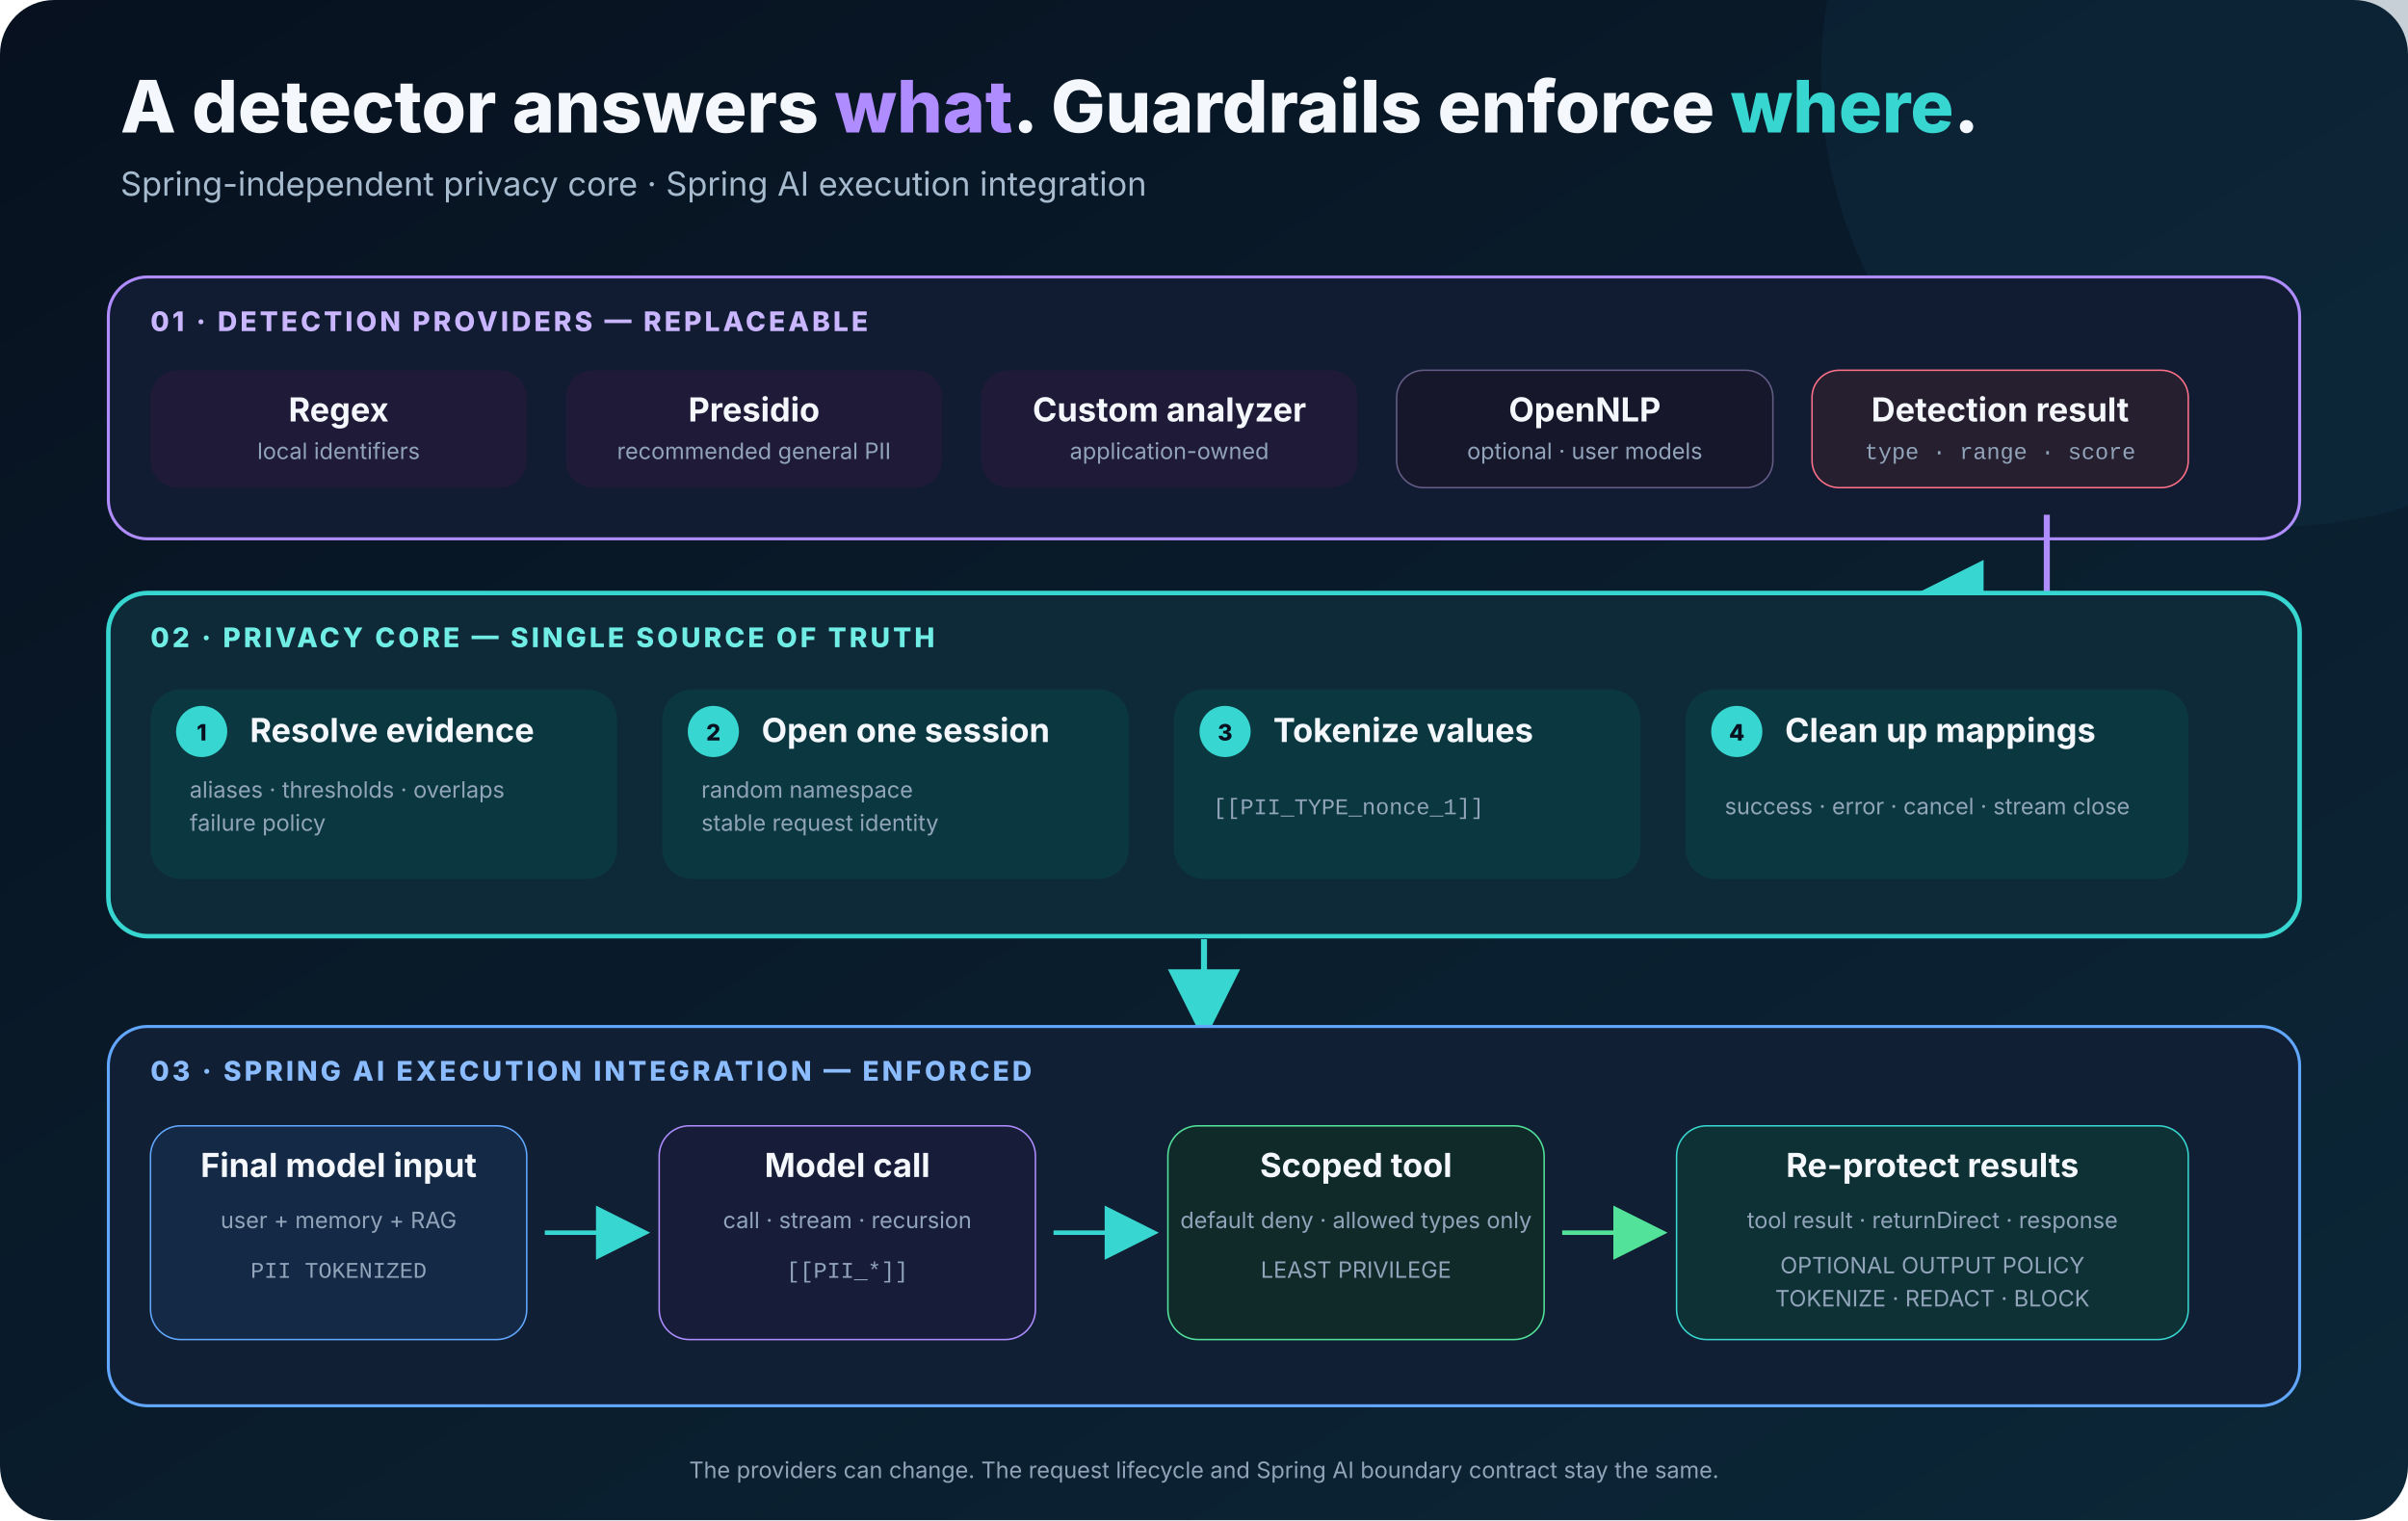
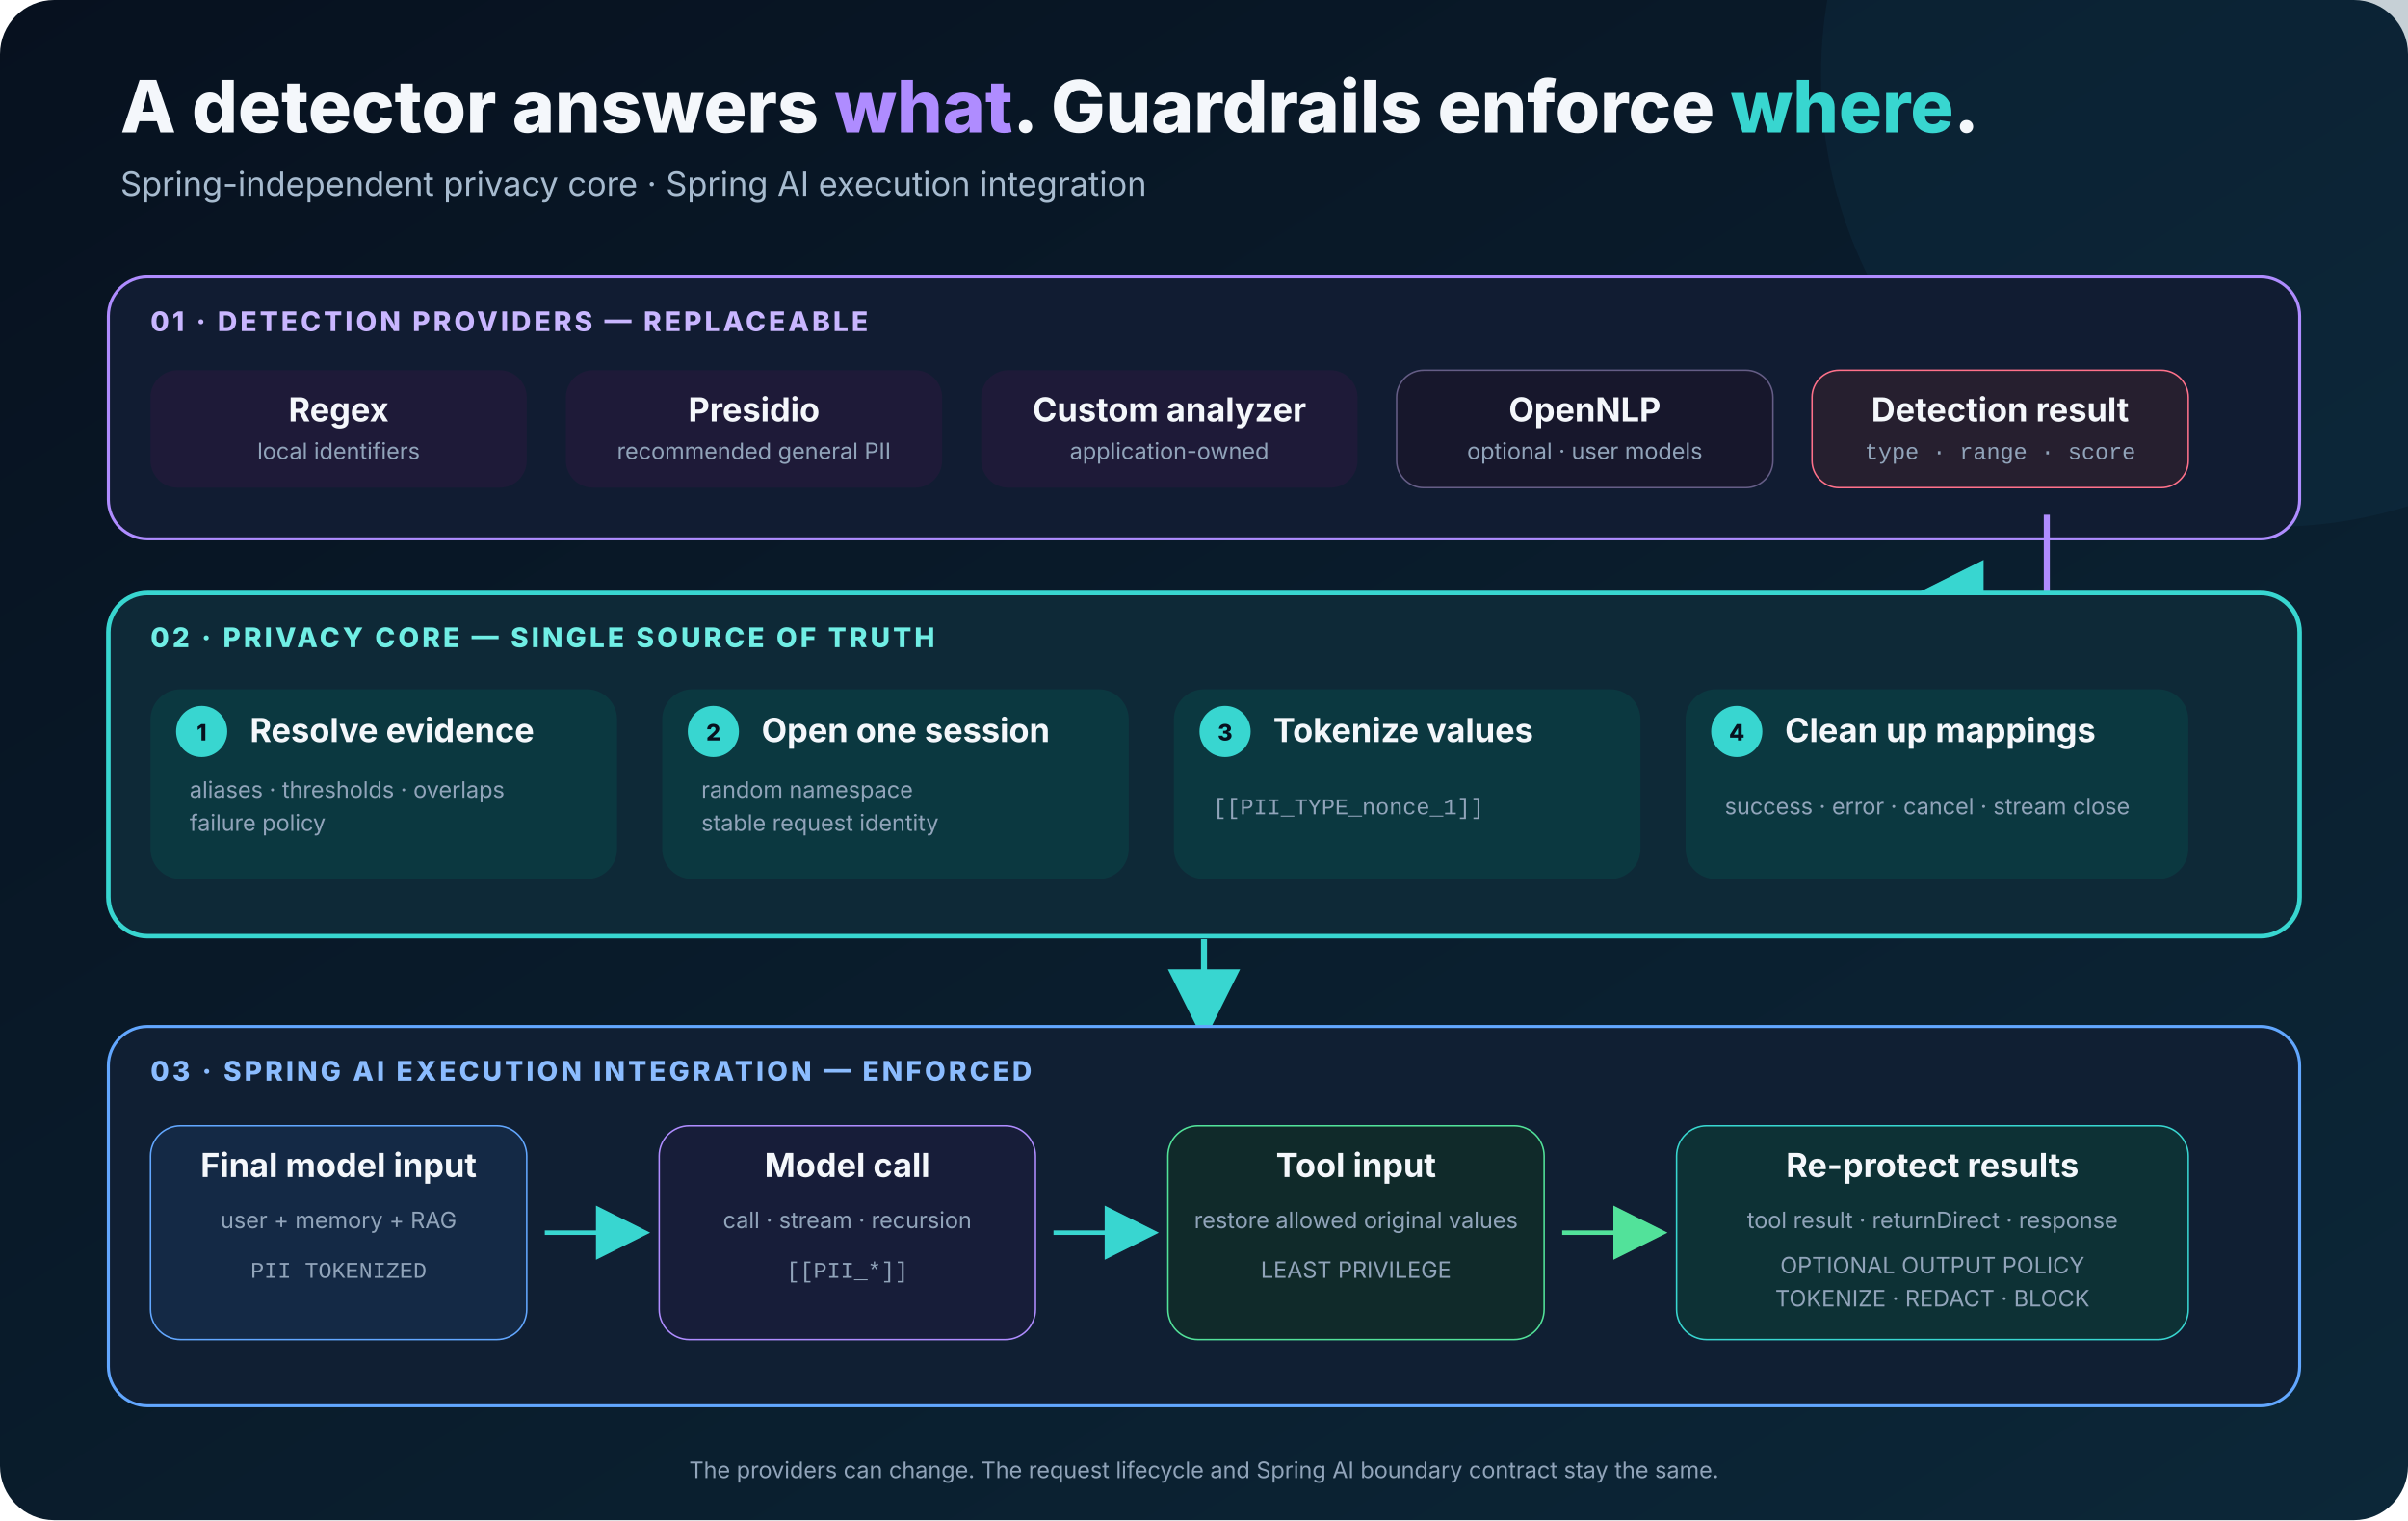
<svg xmlns="http://www.w3.org/2000/svg" width="1600" height="1010" viewBox="0 0 1600 1010" role="img" aria-labelledby="title desc">
  <defs>
    <linearGradient id="bg" x1="0" y1="0" x2="1" y2="1">
      <stop stop-color="#07111f" />
      <stop offset="1" stop-color="#0c2738" />
    </linearGradient>
    <marker id="cyanArrow" markerWidth="12" markerHeight="12" refX="10" refY="6" orient="auto">
      <path d="M0 0L12 6L0 12Z" fill="#38d6d0" />
    </marker>
    <marker id="greenArrow" markerWidth="12" markerHeight="12" refX="10" refY="6" orient="auto">
      <path d="M0 0L12 6L0 12Z" fill="#52e29a" />
    </marker>
    <style>
      .sans { font-family: Inter, ui-sans-serif, -apple-system, BlinkMacSystemFont, "Segoe UI", sans-serif; }
      .mono { font-family: "SFMono-Regular", Consolas, "Liberation Mono", monospace; }
      .h1 { font-size: 48px; font-weight: 800; fill: #f4f7fb; }
      .lead { font-size: 22px; fill: #a7bbcf; }
      .lane { font-size: 18px; font-weight: 800; letter-spacing: 2px; }
      .card-title { font-size: 22px; font-weight: 750; fill: #f4f7fb; }
      .body { font-size: 17px; fill: #a7bbcf; }
      .small { font-size: 15px; fill: #91a4ba; }
      .step { font-size: 15px; font-weight: 800; fill: #07111f; }
    </style>
  </defs>
  <rect width="1600" height="1010" rx="36" fill="url(#bg)" />
  <circle cx="1510" cy="50" r="300" fill="#123c55" opacity="0.24" />
  <text x="80" y="88" class="sans h1">
    A detector answers <tspan fill="#af8cff">what</tspan>. Guardrails enforce <tspan fill="#38d6d0">where</tspan>.
  </text>
  <text x="80" y="130" class="sans lead">
    Spring-independent privacy core · Spring AI execution integration
  </text>
  <rect x="72" y="184" width="1456" height="174" rx="26" fill="#111c32" stroke="#af8cff" stroke-width="2" />
  <text x="100" y="220" class="sans lane" fill="#c9b6ff">01 · DETECTION PROVIDERS — REPLACEABLE</text>
  <g transform="translate(100 246)">
    <rect width="250" height="78" rx="18" fill="#1e1a38" />
    <text x="125" y="34" text-anchor="middle" class="sans card-title">Regex</text>
    <text x="125" y="59" text-anchor="middle" class="sans small">local identifiers</text>
    <rect x="276" width="250" height="78" rx="18" fill="#1e1a38" />
    <text x="401" y="34" text-anchor="middle" class="sans card-title">Presidio</text>
    <text x="401" y="59" text-anchor="middle" class="sans small">recommended general PII</text>
    <rect x="552" width="250" height="78" rx="18" fill="#1e1a38" />
    <text x="677" y="34" text-anchor="middle" class="sans card-title">Custom analyzer</text>
    <text x="677" y="59" text-anchor="middle" class="sans small">application-owned</text>
    <rect x="828" width="250" height="78" rx="18" fill="#17172c" stroke="#655d86" />
    <text x="953" y="34" text-anchor="middle" class="sans card-title">OpenNLP</text>
    <text x="953" y="59" text-anchor="middle" class="sans small">optional · user models</text>
    <rect x="1104" width="250" height="78" rx="18" fill="#261f2f" stroke="#ff718a" />
    <text x="1229" y="34" text-anchor="middle" class="sans card-title">Detection result</text>
    <text x="1229" y="59" text-anchor="middle" class="mono small">type · range · score</text>
  </g>
  <path d="M1360 342V396H1278" fill="none" stroke="#af8cff" stroke-width="4" marker-end="url(#cyanArrow)" />
  <rect x="72" y="394" width="1456" height="228" rx="26" fill="#0e2937" stroke="#38d6d0" stroke-width="3" />
  <text x="100" y="430" class="sans lane" fill="#70eee5">02 · PRIVACY CORE — SINGLE SOURCE OF TRUTH</text>
  <g transform="translate(100 458)">
    <rect width="310" height="126" rx="20" fill="#0b3840" />
    <circle cx="34" cy="28" r="17" fill="#38d6d0" />
    <text x="34" y="34" text-anchor="middle" class="sans step">1</text>
    <text x="66" y="35" class="sans card-title">Resolve evidence</text>
    <text x="26" y="72" class="sans small">aliases · thresholds · overlaps</text>
    <text x="26" y="94" class="sans small">failure policy</text>
    <rect x="340" width="310" height="126" rx="20" fill="#0b3840" />
    <circle cx="374" cy="28" r="17" fill="#38d6d0" />
    <text x="374" y="34" text-anchor="middle" class="sans step">2</text>
    <text x="406" y="35" class="sans card-title">Open one session</text>
    <text x="366" y="72" class="sans small">random namespace</text>
    <text x="366" y="94" class="sans small">stable request identity</text>
    <rect x="680" width="310" height="126" rx="20" fill="#0b3840" />
    <circle cx="714" cy="28" r="17" fill="#38d6d0" />
    <text x="714" y="34" text-anchor="middle" class="sans step">3</text>
    <text x="746" y="35" class="sans card-title">Tokenize values</text>
    <text x="706" y="83" class="mono small">[[PII_TYPE_nonce_1]]</text>
    <rect x="1020" width="334" height="126" rx="20" fill="#0b3840" />
    <circle cx="1054" cy="28" r="17" fill="#38d6d0" />
    <text x="1054" y="34" text-anchor="middle" class="sans step">4</text>
    <text x="1086" y="35" class="sans card-title">Clean up mappings</text>
    <text x="1046" y="83" class="sans small">success · error · cancel · stream close</text>
  </g>
  <path d="M800 624V684" stroke="#38d6d0" stroke-width="4" marker-end="url(#cyanArrow)" />
  <rect x="72" y="682" width="1456" height="252" rx="26" fill="#101f33" stroke="#62a7ff" stroke-width="2" />
  <text x="100" y="718" class="sans lane" fill="#8bbcff">03 · SPRING AI EXECUTION INTEGRATION — ENFORCED</text>
  <g transform="translate(100 748)">
    <rect width="250" height="142" rx="20" fill="#142945" stroke="#62a7ff" />
    <text x="125" y="34" text-anchor="middle" class="sans card-title">Final model input</text>
    <text x="125" y="68" text-anchor="middle" class="sans small">user + memory + RAG</text>
    <text x="125" y="101" text-anchor="middle" class="mono small" fill="#70eee5">PII TOKENIZED</text>
    <path d="M262 71H326" stroke="#38d6d0" stroke-width="3" marker-end="url(#cyanArrow)" />
    <rect x="338" width="250" height="142" rx="20" fill="#171d39" stroke="#af8cff" />
    <text x="463" y="34" text-anchor="middle" class="sans card-title">Model call</text>
    <text x="463" y="68" text-anchor="middle" class="sans small">call · stream · recursion</text>
    <text x="463" y="101" text-anchor="middle" class="mono small" fill="#c9b6ff">[[PII_*]]</text>
    <path d="M600 71H664" stroke="#38d6d0" stroke-width="3" marker-end="url(#cyanArrow)" />
    <rect x="676" width="250" height="142" rx="20" fill="#102a2a" stroke="#52e29a" />
-     <text x="801" y="34" text-anchor="middle" class="sans card-title">Scoped tool</text>
-     <text x="801" y="68" text-anchor="middle" class="sans small">default deny · allowed types only</text>
+     <text x="801" y="34" text-anchor="middle" class="sans card-title">Tool input</text>
+     <text x="801" y="68" text-anchor="middle" class="sans small">restore allowed original values</text>
    <text x="801" y="101" text-anchor="middle" class="sans small" fill="#7ff0b5">LEAST PRIVILEGE</text>
    <path d="M938 71H1002" stroke="#52e29a" stroke-width="3" marker-end="url(#greenArrow)" />
    <rect x="1014" width="340" height="142" rx="20" fill="#0d3135" stroke="#38d6d0" />
    <text x="1184" y="34" text-anchor="middle" class="sans card-title">Re-protect results</text>
    <text x="1184" y="68" text-anchor="middle" class="sans small">tool result · returnDirect · response</text>
    <text x="1184" y="98" text-anchor="middle" class="sans small" fill="#70eee5">OPTIONAL OUTPUT POLICY</text>
    <text x="1184" y="120" text-anchor="middle" class="sans small" fill="#70eee5">TOKENIZE · REDACT · BLOCK</text>
  </g>
  <text x="800" y="982" text-anchor="middle" class="sans small">
    The providers can change. The request lifecycle and Spring AI boundary contract stay the same.
  </text>
</svg>
